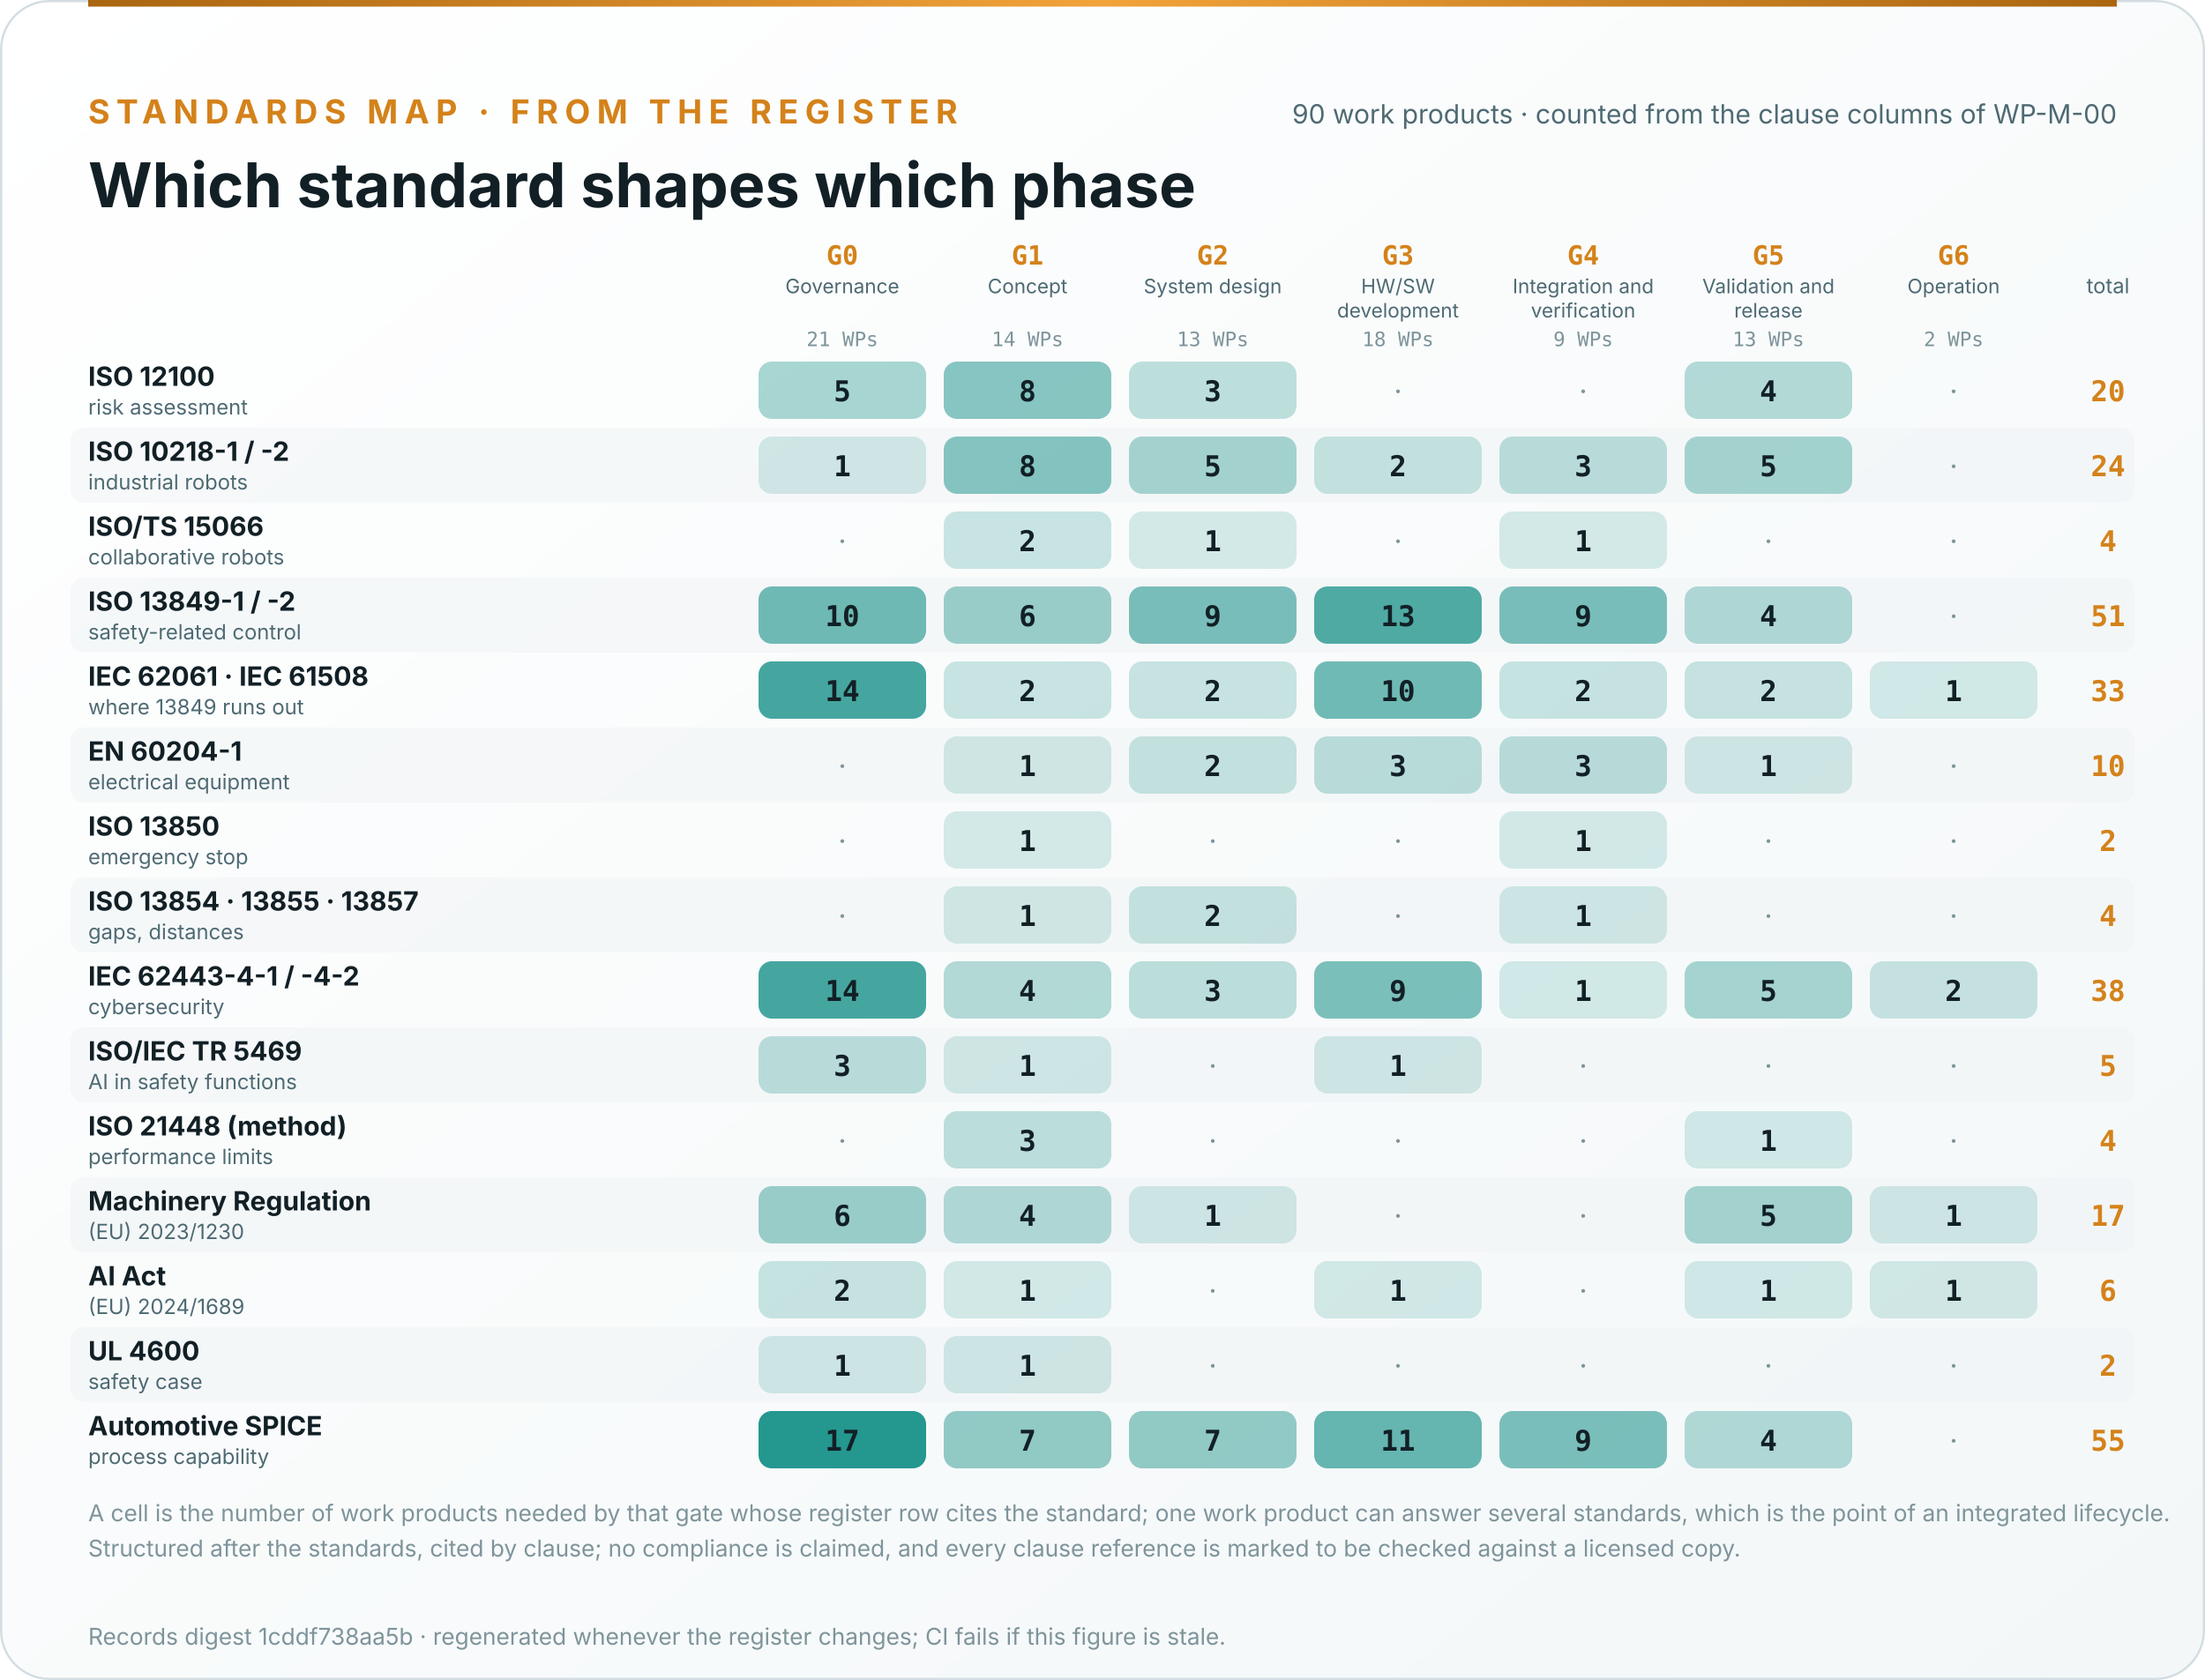
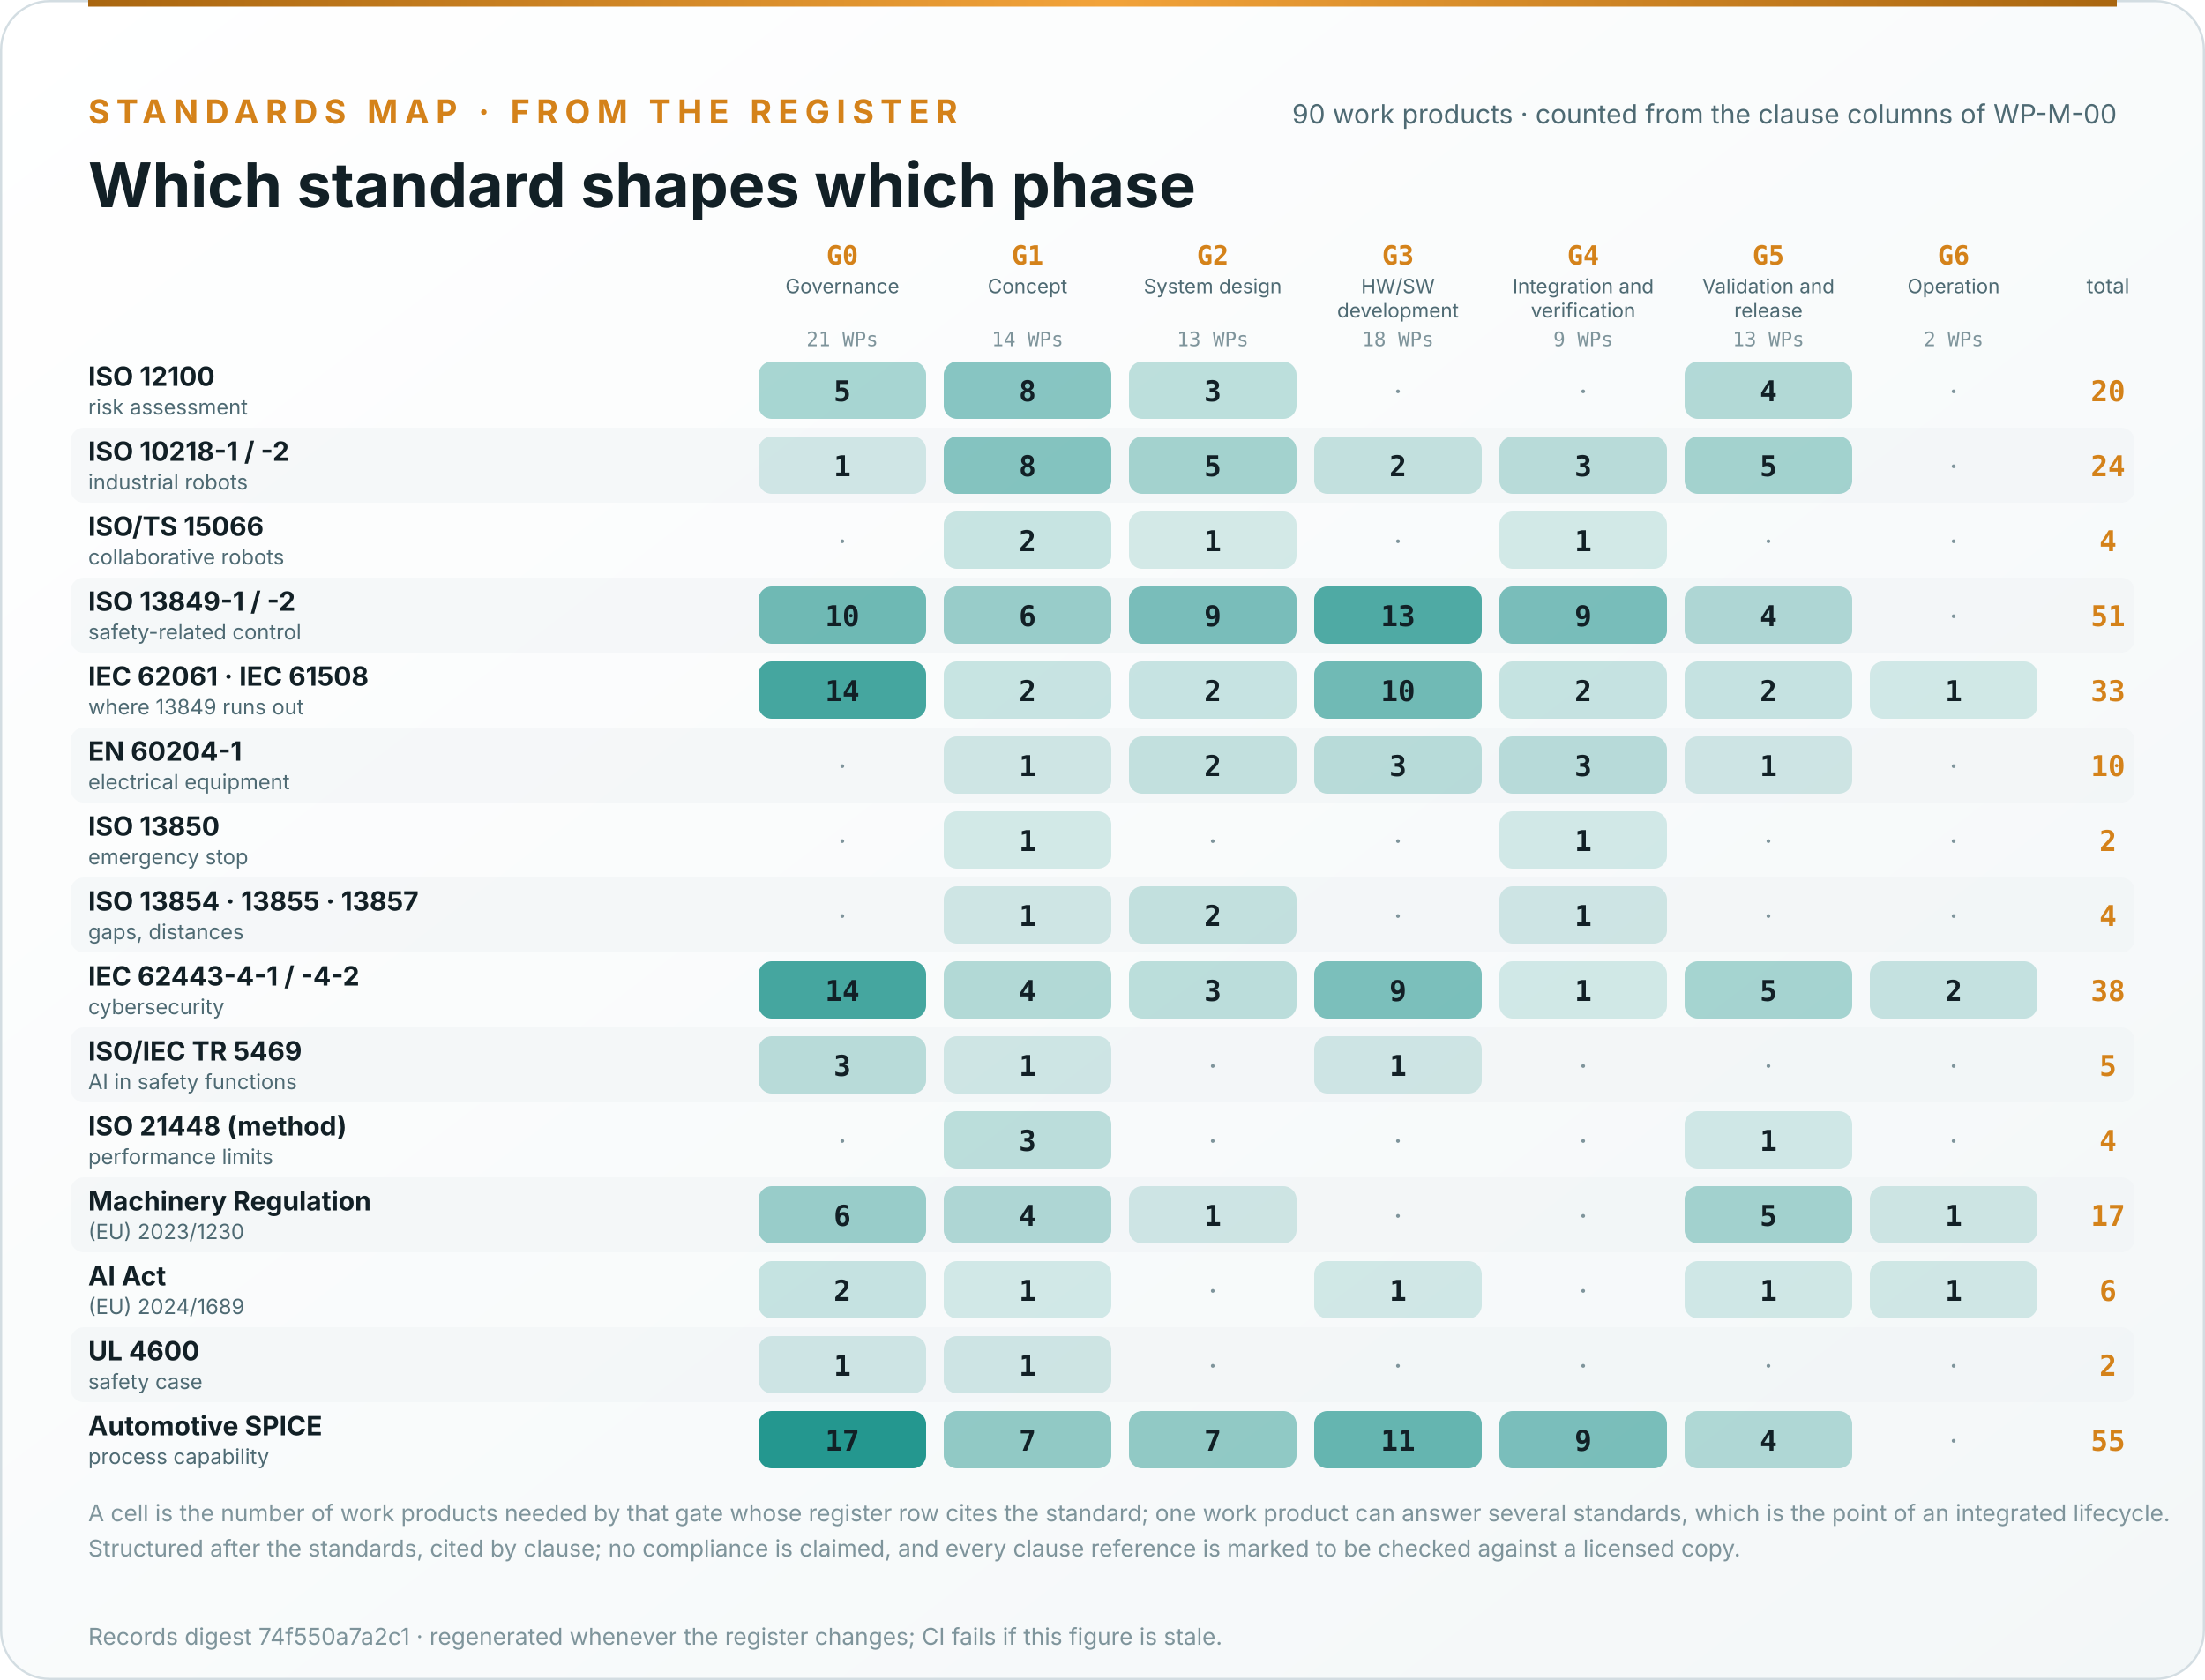
<svg xmlns="http://www.w3.org/2000/svg" width="1000" height="762" viewBox="0 0 1000 762" role="img" aria-labelledby="smap-t smap-d">
  <defs>
    <linearGradient id="smap-bg" x1="0" y1="0" x2="1" y2="1">
      <stop offset="0" stop-color="#FFFFFF" />
      <stop offset="1" stop-color="#F3F7F8" />
    </linearGradient>
    <linearGradient id="smap-amber" x1="0" y1="0" x2="1" y2="0">
      <stop offset="0" stop-color="#A8650F" />
      <stop offset="0.5" stop-color="#F2A33A" />
      <stop offset="1" stop-color="#A8650F" />
    </linearGradient>
  </defs>
  <rect x="0.5" y="0.5" width="999" height="761" rx="22" fill="url(#smap-bg)" stroke="#D3DDE2" />
  <rect x="40" y="0" width="920" height="3" fill="url(#smap-amber)" />
  <text x="40" y="56" font-family="Inter, 'Segoe UI', 'Helvetica Neue', Helvetica, Arial, sans-serif" font-size="15" font-weight="700" fill="#D4821A" text-anchor="start" letter-spacing="3">STANDARDS MAP · FROM THE REGISTER</text>
  <text x="40" y="94" font-family="Inter, 'Segoe UI', 'Helvetica Neue', Helvetica, Arial, sans-serif" font-size="28" font-weight="700" fill="#122026" text-anchor="start">Which standard shapes which phase</text>
  <text x="960" y="56" font-family="Inter, 'Segoe UI', 'Helvetica Neue', Helvetica, Arial, sans-serif" font-size="12" font-weight="400" fill="#4E6A73" text-anchor="end">90 work products · counted from the clause columns of WP-M-00</text>
  <text x="382" y="120" font-family="'JetBrains Mono', 'SFMono-Regular', Menlo, Consolas, monospace" font-size="12" font-weight="700" fill="#D4821A" text-anchor="middle">G0</text>
  <text x="382" y="133" font-family="Inter, 'Segoe UI', 'Helvetica Neue', Helvetica, Arial, sans-serif" font-size="9" font-weight="400" fill="#4E6A73" text-anchor="middle">Governance</text>
  <text x="382" y="157" font-family="'JetBrains Mono', 'SFMono-Regular', Menlo, Consolas, monospace" font-size="9" font-weight="400" fill="#7E949B" text-anchor="middle">21 WPs</text>
  <text x="466" y="120" font-family="'JetBrains Mono', 'SFMono-Regular', Menlo, Consolas, monospace" font-size="12" font-weight="700" fill="#D4821A" text-anchor="middle">G1</text>
  <text x="466" y="133" font-family="Inter, 'Segoe UI', 'Helvetica Neue', Helvetica, Arial, sans-serif" font-size="9" font-weight="400" fill="#4E6A73" text-anchor="middle">Concept</text>
  <text x="466" y="157" font-family="'JetBrains Mono', 'SFMono-Regular', Menlo, Consolas, monospace" font-size="9" font-weight="400" fill="#7E949B" text-anchor="middle">14 WPs</text>
  <text x="550" y="120" font-family="'JetBrains Mono', 'SFMono-Regular', Menlo, Consolas, monospace" font-size="12" font-weight="700" fill="#D4821A" text-anchor="middle">G2</text>
  <text x="550" y="133" font-family="Inter, 'Segoe UI', 'Helvetica Neue', Helvetica, Arial, sans-serif" font-size="9" font-weight="400" fill="#4E6A73" text-anchor="middle">System design</text>
  <text x="550" y="157" font-family="'JetBrains Mono', 'SFMono-Regular', Menlo, Consolas, monospace" font-size="9" font-weight="400" fill="#7E949B" text-anchor="middle">13 WPs</text>
  <text x="634" y="120" font-family="'JetBrains Mono', 'SFMono-Regular', Menlo, Consolas, monospace" font-size="12" font-weight="700" fill="#D4821A" text-anchor="middle">G3</text>
  <text x="634" y="133" font-family="Inter, 'Segoe UI', 'Helvetica Neue', Helvetica, Arial, sans-serif" font-size="9" font-weight="400" fill="#4E6A73" text-anchor="middle">HW/SW</text>
  <text x="634" y="144" font-family="Inter, 'Segoe UI', 'Helvetica Neue', Helvetica, Arial, sans-serif" font-size="9" font-weight="400" fill="#4E6A73" text-anchor="middle">development</text>
  <text x="634" y="157" font-family="'JetBrains Mono', 'SFMono-Regular', Menlo, Consolas, monospace" font-size="9" font-weight="400" fill="#7E949B" text-anchor="middle">18 WPs</text>
  <text x="718" y="120" font-family="'JetBrains Mono', 'SFMono-Regular', Menlo, Consolas, monospace" font-size="12" font-weight="700" fill="#D4821A" text-anchor="middle">G4</text>
  <text x="718" y="133" font-family="Inter, 'Segoe UI', 'Helvetica Neue', Helvetica, Arial, sans-serif" font-size="9" font-weight="400" fill="#4E6A73" text-anchor="middle">Integration and</text>
  <text x="718" y="144" font-family="Inter, 'Segoe UI', 'Helvetica Neue', Helvetica, Arial, sans-serif" font-size="9" font-weight="400" fill="#4E6A73" text-anchor="middle">verification</text>
  <text x="718" y="157" font-family="'JetBrains Mono', 'SFMono-Regular', Menlo, Consolas, monospace" font-size="9" font-weight="400" fill="#7E949B" text-anchor="middle">9 WPs</text>
  <text x="802" y="120" font-family="'JetBrains Mono', 'SFMono-Regular', Menlo, Consolas, monospace" font-size="12" font-weight="700" fill="#D4821A" text-anchor="middle">G5</text>
  <text x="802" y="133" font-family="Inter, 'Segoe UI', 'Helvetica Neue', Helvetica, Arial, sans-serif" font-size="9" font-weight="400" fill="#4E6A73" text-anchor="middle">Validation and</text>
  <text x="802" y="144" font-family="Inter, 'Segoe UI', 'Helvetica Neue', Helvetica, Arial, sans-serif" font-size="9" font-weight="400" fill="#4E6A73" text-anchor="middle">release</text>
  <text x="802" y="157" font-family="'JetBrains Mono', 'SFMono-Regular', Menlo, Consolas, monospace" font-size="9" font-weight="400" fill="#7E949B" text-anchor="middle">13 WPs</text>
  <text x="886" y="120" font-family="'JetBrains Mono', 'SFMono-Regular', Menlo, Consolas, monospace" font-size="12" font-weight="700" fill="#D4821A" text-anchor="middle">G6</text>
  <text x="886" y="133" font-family="Inter, 'Segoe UI', 'Helvetica Neue', Helvetica, Arial, sans-serif" font-size="9" font-weight="400" fill="#4E6A73" text-anchor="middle">Operation</text>
  <text x="886" y="157" font-family="'JetBrains Mono', 'SFMono-Regular', Menlo, Consolas, monospace" font-size="9" font-weight="400" fill="#7E949B" text-anchor="middle">2 WPs</text>
  <text x="956" y="133" font-family="Inter, 'Segoe UI', 'Helvetica Neue', Helvetica, Arial, sans-serif" font-size="9.5" font-weight="400" fill="#4E6A73" text-anchor="middle">total</text>
  <text x="40" y="175" font-family="Inter, 'Segoe UI', 'Helvetica Neue', Helvetica, Arial, sans-serif" font-size="12" font-weight="700" fill="#122026" text-anchor="start">ISO 12100</text>
  <text x="40" y="188" font-family="Inter, 'Segoe UI', 'Helvetica Neue', Helvetica, Arial, sans-serif" font-size="9.5" font-weight="400" fill="#4E6A73" text-anchor="start">risk assessment</text>
  <rect x="344" y="164" width="76" height="26" rx="6" fill="#0E8C83" fill-opacity="0.349" />
  <text x="382" y="182" font-family="'JetBrains Mono', 'SFMono-Regular', Menlo, Consolas, monospace" font-size="13" font-weight="800" fill="#122026" text-anchor="middle">5</text>
  <rect x="428" y="164" width="76" height="26" rx="6" fill="#0E8C83" fill-opacity="0.487" />
  <text x="466" y="182" font-family="'JetBrains Mono', 'SFMono-Regular', Menlo, Consolas, monospace" font-size="13" font-weight="800" fill="#122026" text-anchor="middle">8</text>
  <rect x="512" y="164" width="76" height="26" rx="6" fill="#0E8C83" fill-opacity="0.258" />
  <text x="550" y="182" font-family="'JetBrains Mono', 'SFMono-Regular', Menlo, Consolas, monospace" font-size="13" font-weight="800" fill="#122026" text-anchor="middle">3</text>
  <text x="634" y="182" font-family="Inter, 'Segoe UI', 'Helvetica Neue', Helvetica, Arial, sans-serif" font-size="13" font-weight="400" fill="#7E949B" text-anchor="middle">·</text>
  <text x="718" y="182" font-family="Inter, 'Segoe UI', 'Helvetica Neue', Helvetica, Arial, sans-serif" font-size="13" font-weight="400" fill="#7E949B" text-anchor="middle">·</text>
  <rect x="764" y="164" width="76" height="26" rx="6" fill="#0E8C83" fill-opacity="0.304" />
  <text x="802" y="182" font-family="'JetBrains Mono', 'SFMono-Regular', Menlo, Consolas, monospace" font-size="13" font-weight="800" fill="#122026" text-anchor="middle">4</text>
  <text x="886" y="182" font-family="Inter, 'Segoe UI', 'Helvetica Neue', Helvetica, Arial, sans-serif" font-size="13" font-weight="400" fill="#7E949B" text-anchor="middle">·</text>
  <text x="956" y="182" font-family="'JetBrains Mono', 'SFMono-Regular', Menlo, Consolas, monospace" font-size="13" font-weight="800" fill="#D4821A" text-anchor="middle">20</text>
  <rect x="32" y="194" width="936" height="34" rx="6" fill="#EDF2F4" fill-opacity="0.45" />
  <text x="40" y="209" font-family="Inter, 'Segoe UI', 'Helvetica Neue', Helvetica, Arial, sans-serif" font-size="12" font-weight="700" fill="#122026" text-anchor="start">ISO 10218-1 / -2</text>
  <text x="40" y="222" font-family="Inter, 'Segoe UI', 'Helvetica Neue', Helvetica, Arial, sans-serif" font-size="9.5" font-weight="400" fill="#4E6A73" text-anchor="start">industrial robots</text>
  <rect x="344" y="198" width="76" height="26" rx="6" fill="#0E8C83" fill-opacity="0.166" />
  <text x="382" y="216" font-family="'JetBrains Mono', 'SFMono-Regular', Menlo, Consolas, monospace" font-size="13" font-weight="800" fill="#122026" text-anchor="middle">1</text>
  <rect x="428" y="198" width="76" height="26" rx="6" fill="#0E8C83" fill-opacity="0.487" />
  <text x="466" y="216" font-family="'JetBrains Mono', 'SFMono-Regular', Menlo, Consolas, monospace" font-size="13" font-weight="800" fill="#122026" text-anchor="middle">8</text>
  <rect x="512" y="198" width="76" height="26" rx="6" fill="#0E8C83" fill-opacity="0.349" />
  <text x="550" y="216" font-family="'JetBrains Mono', 'SFMono-Regular', Menlo, Consolas, monospace" font-size="13" font-weight="800" fill="#122026" text-anchor="middle">5</text>
  <rect x="596" y="198" width="76" height="26" rx="6" fill="#0E8C83" fill-opacity="0.212" />
  <text x="634" y="216" font-family="'JetBrains Mono', 'SFMono-Regular', Menlo, Consolas, monospace" font-size="13" font-weight="800" fill="#122026" text-anchor="middle">2</text>
  <rect x="680" y="198" width="76" height="26" rx="6" fill="#0E8C83" fill-opacity="0.258" />
  <text x="718" y="216" font-family="'JetBrains Mono', 'SFMono-Regular', Menlo, Consolas, monospace" font-size="13" font-weight="800" fill="#122026" text-anchor="middle">3</text>
  <rect x="764" y="198" width="76" height="26" rx="6" fill="#0E8C83" fill-opacity="0.349" />
  <text x="802" y="216" font-family="'JetBrains Mono', 'SFMono-Regular', Menlo, Consolas, monospace" font-size="13" font-weight="800" fill="#122026" text-anchor="middle">5</text>
  <text x="886" y="216" font-family="Inter, 'Segoe UI', 'Helvetica Neue', Helvetica, Arial, sans-serif" font-size="13" font-weight="400" fill="#7E949B" text-anchor="middle">·</text>
  <text x="956" y="216" font-family="'JetBrains Mono', 'SFMono-Regular', Menlo, Consolas, monospace" font-size="13" font-weight="800" fill="#D4821A" text-anchor="middle">24</text>
  <text x="40" y="243" font-family="Inter, 'Segoe UI', 'Helvetica Neue', Helvetica, Arial, sans-serif" font-size="12" font-weight="700" fill="#122026" text-anchor="start">ISO/TS 15066</text>
  <text x="40" y="256" font-family="Inter, 'Segoe UI', 'Helvetica Neue', Helvetica, Arial, sans-serif" font-size="9.5" font-weight="400" fill="#4E6A73" text-anchor="start">collaborative robots</text>
  <text x="382" y="250" font-family="Inter, 'Segoe UI', 'Helvetica Neue', Helvetica, Arial, sans-serif" font-size="13" font-weight="400" fill="#7E949B" text-anchor="middle">·</text>
  <rect x="428" y="232" width="76" height="26" rx="6" fill="#0E8C83" fill-opacity="0.212" />
  <text x="466" y="250" font-family="'JetBrains Mono', 'SFMono-Regular', Menlo, Consolas, monospace" font-size="13" font-weight="800" fill="#122026" text-anchor="middle">2</text>
  <rect x="512" y="232" width="76" height="26" rx="6" fill="#0E8C83" fill-opacity="0.166" />
  <text x="550" y="250" font-family="'JetBrains Mono', 'SFMono-Regular', Menlo, Consolas, monospace" font-size="13" font-weight="800" fill="#122026" text-anchor="middle">1</text>
  <text x="634" y="250" font-family="Inter, 'Segoe UI', 'Helvetica Neue', Helvetica, Arial, sans-serif" font-size="13" font-weight="400" fill="#7E949B" text-anchor="middle">·</text>
  <rect x="680" y="232" width="76" height="26" rx="6" fill="#0E8C83" fill-opacity="0.166" />
  <text x="718" y="250" font-family="'JetBrains Mono', 'SFMono-Regular', Menlo, Consolas, monospace" font-size="13" font-weight="800" fill="#122026" text-anchor="middle">1</text>
  <text x="802" y="250" font-family="Inter, 'Segoe UI', 'Helvetica Neue', Helvetica, Arial, sans-serif" font-size="13" font-weight="400" fill="#7E949B" text-anchor="middle">·</text>
  <text x="886" y="250" font-family="Inter, 'Segoe UI', 'Helvetica Neue', Helvetica, Arial, sans-serif" font-size="13" font-weight="400" fill="#7E949B" text-anchor="middle">·</text>
  <text x="956" y="250" font-family="'JetBrains Mono', 'SFMono-Regular', Menlo, Consolas, monospace" font-size="13" font-weight="800" fill="#D4821A" text-anchor="middle">4</text>
  <rect x="32" y="262" width="936" height="34" rx="6" fill="#EDF2F4" fill-opacity="0.45" />
  <text x="40" y="277" font-family="Inter, 'Segoe UI', 'Helvetica Neue', Helvetica, Arial, sans-serif" font-size="12" font-weight="700" fill="#122026" text-anchor="start">ISO 13849-1 / -2</text>
  <text x="40" y="290" font-family="Inter, 'Segoe UI', 'Helvetica Neue', Helvetica, Arial, sans-serif" font-size="9.5" font-weight="400" fill="#4E6A73" text-anchor="start">safety-related control</text>
  <rect x="344" y="266" width="76" height="26" rx="6" fill="#0E8C83" fill-opacity="0.579" />
  <text x="382" y="284" font-family="'JetBrains Mono', 'SFMono-Regular', Menlo, Consolas, monospace" font-size="13" font-weight="800" fill="#122026" text-anchor="middle">10</text>
  <rect x="428" y="266" width="76" height="26" rx="6" fill="#0E8C83" fill-opacity="0.395" />
  <text x="466" y="284" font-family="'JetBrains Mono', 'SFMono-Regular', Menlo, Consolas, monospace" font-size="13" font-weight="800" fill="#122026" text-anchor="middle">6</text>
  <rect x="512" y="266" width="76" height="26" rx="6" fill="#0E8C83" fill-opacity="0.533" />
  <text x="550" y="284" font-family="'JetBrains Mono', 'SFMono-Regular', Menlo, Consolas, monospace" font-size="13" font-weight="800" fill="#122026" text-anchor="middle">9</text>
  <rect x="596" y="266" width="76" height="26" rx="6" fill="#0E8C83" fill-opacity="0.716" />
  <text x="634" y="284" font-family="'JetBrains Mono', 'SFMono-Regular', Menlo, Consolas, monospace" font-size="13" font-weight="800" fill="#122026" text-anchor="middle">13</text>
  <rect x="680" y="266" width="76" height="26" rx="6" fill="#0E8C83" fill-opacity="0.533" />
  <text x="718" y="284" font-family="'JetBrains Mono', 'SFMono-Regular', Menlo, Consolas, monospace" font-size="13" font-weight="800" fill="#122026" text-anchor="middle">9</text>
  <rect x="764" y="266" width="76" height="26" rx="6" fill="#0E8C83" fill-opacity="0.304" />
  <text x="802" y="284" font-family="'JetBrains Mono', 'SFMono-Regular', Menlo, Consolas, monospace" font-size="13" font-weight="800" fill="#122026" text-anchor="middle">4</text>
  <text x="886" y="284" font-family="Inter, 'Segoe UI', 'Helvetica Neue', Helvetica, Arial, sans-serif" font-size="13" font-weight="400" fill="#7E949B" text-anchor="middle">·</text>
  <text x="956" y="284" font-family="'JetBrains Mono', 'SFMono-Regular', Menlo, Consolas, monospace" font-size="13" font-weight="800" fill="#D4821A" text-anchor="middle">51</text>
  <text x="40" y="311" font-family="Inter, 'Segoe UI', 'Helvetica Neue', Helvetica, Arial, sans-serif" font-size="12" font-weight="700" fill="#122026" text-anchor="start">IEC 62061 · IEC 61508</text>
  <text x="40" y="324" font-family="Inter, 'Segoe UI', 'Helvetica Neue', Helvetica, Arial, sans-serif" font-size="9.5" font-weight="400" fill="#4E6A73" text-anchor="start">where 13849 runs out</text>
  <rect x="344" y="300" width="76" height="26" rx="6" fill="#0E8C83" fill-opacity="0.762" />
  <text x="382" y="318" font-family="'JetBrains Mono', 'SFMono-Regular', Menlo, Consolas, monospace" font-size="13" font-weight="800" fill="#122026" text-anchor="middle">14</text>
  <rect x="428" y="300" width="76" height="26" rx="6" fill="#0E8C83" fill-opacity="0.212" />
  <text x="466" y="318" font-family="'JetBrains Mono', 'SFMono-Regular', Menlo, Consolas, monospace" font-size="13" font-weight="800" fill="#122026" text-anchor="middle">2</text>
  <rect x="512" y="300" width="76" height="26" rx="6" fill="#0E8C83" fill-opacity="0.212" />
  <text x="550" y="318" font-family="'JetBrains Mono', 'SFMono-Regular', Menlo, Consolas, monospace" font-size="13" font-weight="800" fill="#122026" text-anchor="middle">2</text>
  <rect x="596" y="300" width="76" height="26" rx="6" fill="#0E8C83" fill-opacity="0.579" />
  <text x="634" y="318" font-family="'JetBrains Mono', 'SFMono-Regular', Menlo, Consolas, monospace" font-size="13" font-weight="800" fill="#122026" text-anchor="middle">10</text>
  <rect x="680" y="300" width="76" height="26" rx="6" fill="#0E8C83" fill-opacity="0.212" />
  <text x="718" y="318" font-family="'JetBrains Mono', 'SFMono-Regular', Menlo, Consolas, monospace" font-size="13" font-weight="800" fill="#122026" text-anchor="middle">2</text>
  <rect x="764" y="300" width="76" height="26" rx="6" fill="#0E8C83" fill-opacity="0.212" />
  <text x="802" y="318" font-family="'JetBrains Mono', 'SFMono-Regular', Menlo, Consolas, monospace" font-size="13" font-weight="800" fill="#122026" text-anchor="middle">2</text>
  <rect x="848" y="300" width="76" height="26" rx="6" fill="#0E8C83" fill-opacity="0.166" />
  <text x="886" y="318" font-family="'JetBrains Mono', 'SFMono-Regular', Menlo, Consolas, monospace" font-size="13" font-weight="800" fill="#122026" text-anchor="middle">1</text>
  <text x="956" y="318" font-family="'JetBrains Mono', 'SFMono-Regular', Menlo, Consolas, monospace" font-size="13" font-weight="800" fill="#D4821A" text-anchor="middle">33</text>
  <rect x="32" y="330" width="936" height="34" rx="6" fill="#EDF2F4" fill-opacity="0.45" />
  <text x="40" y="345" font-family="Inter, 'Segoe UI', 'Helvetica Neue', Helvetica, Arial, sans-serif" font-size="12" font-weight="700" fill="#122026" text-anchor="start">EN 60204-1</text>
  <text x="40" y="358" font-family="Inter, 'Segoe UI', 'Helvetica Neue', Helvetica, Arial, sans-serif" font-size="9.5" font-weight="400" fill="#4E6A73" text-anchor="start">electrical equipment</text>
  <text x="382" y="352" font-family="Inter, 'Segoe UI', 'Helvetica Neue', Helvetica, Arial, sans-serif" font-size="13" font-weight="400" fill="#7E949B" text-anchor="middle">·</text>
  <rect x="428" y="334" width="76" height="26" rx="6" fill="#0E8C83" fill-opacity="0.166" />
  <text x="466" y="352" font-family="'JetBrains Mono', 'SFMono-Regular', Menlo, Consolas, monospace" font-size="13" font-weight="800" fill="#122026" text-anchor="middle">1</text>
  <rect x="512" y="334" width="76" height="26" rx="6" fill="#0E8C83" fill-opacity="0.212" />
  <text x="550" y="352" font-family="'JetBrains Mono', 'SFMono-Regular', Menlo, Consolas, monospace" font-size="13" font-weight="800" fill="#122026" text-anchor="middle">2</text>
  <rect x="596" y="334" width="76" height="26" rx="6" fill="#0E8C83" fill-opacity="0.258" />
  <text x="634" y="352" font-family="'JetBrains Mono', 'SFMono-Regular', Menlo, Consolas, monospace" font-size="13" font-weight="800" fill="#122026" text-anchor="middle">3</text>
  <rect x="680" y="334" width="76" height="26" rx="6" fill="#0E8C83" fill-opacity="0.258" />
  <text x="718" y="352" font-family="'JetBrains Mono', 'SFMono-Regular', Menlo, Consolas, monospace" font-size="13" font-weight="800" fill="#122026" text-anchor="middle">3</text>
  <rect x="764" y="334" width="76" height="26" rx="6" fill="#0E8C83" fill-opacity="0.166" />
  <text x="802" y="352" font-family="'JetBrains Mono', 'SFMono-Regular', Menlo, Consolas, monospace" font-size="13" font-weight="800" fill="#122026" text-anchor="middle">1</text>
  <text x="886" y="352" font-family="Inter, 'Segoe UI', 'Helvetica Neue', Helvetica, Arial, sans-serif" font-size="13" font-weight="400" fill="#7E949B" text-anchor="middle">·</text>
  <text x="956" y="352" font-family="'JetBrains Mono', 'SFMono-Regular', Menlo, Consolas, monospace" font-size="13" font-weight="800" fill="#D4821A" text-anchor="middle">10</text>
  <text x="40" y="379" font-family="Inter, 'Segoe UI', 'Helvetica Neue', Helvetica, Arial, sans-serif" font-size="12" font-weight="700" fill="#122026" text-anchor="start">ISO 13850</text>
  <text x="40" y="392" font-family="Inter, 'Segoe UI', 'Helvetica Neue', Helvetica, Arial, sans-serif" font-size="9.5" font-weight="400" fill="#4E6A73" text-anchor="start">emergency stop</text>
  <text x="382" y="386" font-family="Inter, 'Segoe UI', 'Helvetica Neue', Helvetica, Arial, sans-serif" font-size="13" font-weight="400" fill="#7E949B" text-anchor="middle">·</text>
  <rect x="428" y="368" width="76" height="26" rx="6" fill="#0E8C83" fill-opacity="0.166" />
  <text x="466" y="386" font-family="'JetBrains Mono', 'SFMono-Regular', Menlo, Consolas, monospace" font-size="13" font-weight="800" fill="#122026" text-anchor="middle">1</text>
  <text x="550" y="386" font-family="Inter, 'Segoe UI', 'Helvetica Neue', Helvetica, Arial, sans-serif" font-size="13" font-weight="400" fill="#7E949B" text-anchor="middle">·</text>
  <text x="634" y="386" font-family="Inter, 'Segoe UI', 'Helvetica Neue', Helvetica, Arial, sans-serif" font-size="13" font-weight="400" fill="#7E949B" text-anchor="middle">·</text>
  <rect x="680" y="368" width="76" height="26" rx="6" fill="#0E8C83" fill-opacity="0.166" />
  <text x="718" y="386" font-family="'JetBrains Mono', 'SFMono-Regular', Menlo, Consolas, monospace" font-size="13" font-weight="800" fill="#122026" text-anchor="middle">1</text>
  <text x="802" y="386" font-family="Inter, 'Segoe UI', 'Helvetica Neue', Helvetica, Arial, sans-serif" font-size="13" font-weight="400" fill="#7E949B" text-anchor="middle">·</text>
  <text x="886" y="386" font-family="Inter, 'Segoe UI', 'Helvetica Neue', Helvetica, Arial, sans-serif" font-size="13" font-weight="400" fill="#7E949B" text-anchor="middle">·</text>
  <text x="956" y="386" font-family="'JetBrains Mono', 'SFMono-Regular', Menlo, Consolas, monospace" font-size="13" font-weight="800" fill="#D4821A" text-anchor="middle">2</text>
  <rect x="32" y="398" width="936" height="34" rx="6" fill="#EDF2F4" fill-opacity="0.45" />
  <text x="40" y="413" font-family="Inter, 'Segoe UI', 'Helvetica Neue', Helvetica, Arial, sans-serif" font-size="12" font-weight="700" fill="#122026" text-anchor="start">ISO 13854 · 13855 · 13857</text>
  <text x="40" y="426" font-family="Inter, 'Segoe UI', 'Helvetica Neue', Helvetica, Arial, sans-serif" font-size="9.5" font-weight="400" fill="#4E6A73" text-anchor="start">gaps, distances</text>
  <text x="382" y="420" font-family="Inter, 'Segoe UI', 'Helvetica Neue', Helvetica, Arial, sans-serif" font-size="13" font-weight="400" fill="#7E949B" text-anchor="middle">·</text>
  <rect x="428" y="402" width="76" height="26" rx="6" fill="#0E8C83" fill-opacity="0.166" />
  <text x="466" y="420" font-family="'JetBrains Mono', 'SFMono-Regular', Menlo, Consolas, monospace" font-size="13" font-weight="800" fill="#122026" text-anchor="middle">1</text>
  <rect x="512" y="402" width="76" height="26" rx="6" fill="#0E8C83" fill-opacity="0.212" />
  <text x="550" y="420" font-family="'JetBrains Mono', 'SFMono-Regular', Menlo, Consolas, monospace" font-size="13" font-weight="800" fill="#122026" text-anchor="middle">2</text>
  <text x="634" y="420" font-family="Inter, 'Segoe UI', 'Helvetica Neue', Helvetica, Arial, sans-serif" font-size="13" font-weight="400" fill="#7E949B" text-anchor="middle">·</text>
  <rect x="680" y="402" width="76" height="26" rx="6" fill="#0E8C83" fill-opacity="0.166" />
  <text x="718" y="420" font-family="'JetBrains Mono', 'SFMono-Regular', Menlo, Consolas, monospace" font-size="13" font-weight="800" fill="#122026" text-anchor="middle">1</text>
  <text x="802" y="420" font-family="Inter, 'Segoe UI', 'Helvetica Neue', Helvetica, Arial, sans-serif" font-size="13" font-weight="400" fill="#7E949B" text-anchor="middle">·</text>
  <text x="886" y="420" font-family="Inter, 'Segoe UI', 'Helvetica Neue', Helvetica, Arial, sans-serif" font-size="13" font-weight="400" fill="#7E949B" text-anchor="middle">·</text>
  <text x="956" y="420" font-family="'JetBrains Mono', 'SFMono-Regular', Menlo, Consolas, monospace" font-size="13" font-weight="800" fill="#D4821A" text-anchor="middle">4</text>
  <text x="40" y="447" font-family="Inter, 'Segoe UI', 'Helvetica Neue', Helvetica, Arial, sans-serif" font-size="12" font-weight="700" fill="#122026" text-anchor="start">IEC 62443-4-1 / -4-2</text>
  <text x="40" y="460" font-family="Inter, 'Segoe UI', 'Helvetica Neue', Helvetica, Arial, sans-serif" font-size="9.5" font-weight="400" fill="#4E6A73" text-anchor="start">cybersecurity</text>
  <rect x="344" y="436" width="76" height="26" rx="6" fill="#0E8C83" fill-opacity="0.762" />
  <text x="382" y="454" font-family="'JetBrains Mono', 'SFMono-Regular', Menlo, Consolas, monospace" font-size="13" font-weight="800" fill="#122026" text-anchor="middle">14</text>
  <rect x="428" y="436" width="76" height="26" rx="6" fill="#0E8C83" fill-opacity="0.304" />
  <text x="466" y="454" font-family="'JetBrains Mono', 'SFMono-Regular', Menlo, Consolas, monospace" font-size="13" font-weight="800" fill="#122026" text-anchor="middle">4</text>
  <rect x="512" y="436" width="76" height="26" rx="6" fill="#0E8C83" fill-opacity="0.258" />
  <text x="550" y="454" font-family="'JetBrains Mono', 'SFMono-Regular', Menlo, Consolas, monospace" font-size="13" font-weight="800" fill="#122026" text-anchor="middle">3</text>
  <rect x="596" y="436" width="76" height="26" rx="6" fill="#0E8C83" fill-opacity="0.533" />
  <text x="634" y="454" font-family="'JetBrains Mono', 'SFMono-Regular', Menlo, Consolas, monospace" font-size="13" font-weight="800" fill="#122026" text-anchor="middle">9</text>
  <rect x="680" y="436" width="76" height="26" rx="6" fill="#0E8C83" fill-opacity="0.166" />
  <text x="718" y="454" font-family="'JetBrains Mono', 'SFMono-Regular', Menlo, Consolas, monospace" font-size="13" font-weight="800" fill="#122026" text-anchor="middle">1</text>
  <rect x="764" y="436" width="76" height="26" rx="6" fill="#0E8C83" fill-opacity="0.349" />
  <text x="802" y="454" font-family="'JetBrains Mono', 'SFMono-Regular', Menlo, Consolas, monospace" font-size="13" font-weight="800" fill="#122026" text-anchor="middle">5</text>
  <rect x="848" y="436" width="76" height="26" rx="6" fill="#0E8C83" fill-opacity="0.212" />
  <text x="886" y="454" font-family="'JetBrains Mono', 'SFMono-Regular', Menlo, Consolas, monospace" font-size="13" font-weight="800" fill="#122026" text-anchor="middle">2</text>
  <text x="956" y="454" font-family="'JetBrains Mono', 'SFMono-Regular', Menlo, Consolas, monospace" font-size="13" font-weight="800" fill="#D4821A" text-anchor="middle">38</text>
  <rect x="32" y="466" width="936" height="34" rx="6" fill="#EDF2F4" fill-opacity="0.45" />
  <text x="40" y="481" font-family="Inter, 'Segoe UI', 'Helvetica Neue', Helvetica, Arial, sans-serif" font-size="12" font-weight="700" fill="#122026" text-anchor="start">ISO/IEC TR 5469</text>
  <text x="40" y="494" font-family="Inter, 'Segoe UI', 'Helvetica Neue', Helvetica, Arial, sans-serif" font-size="9.5" font-weight="400" fill="#4E6A73" text-anchor="start">AI in safety functions</text>
  <rect x="344" y="470" width="76" height="26" rx="6" fill="#0E8C83" fill-opacity="0.258" />
  <text x="382" y="488" font-family="'JetBrains Mono', 'SFMono-Regular', Menlo, Consolas, monospace" font-size="13" font-weight="800" fill="#122026" text-anchor="middle">3</text>
  <rect x="428" y="470" width="76" height="26" rx="6" fill="#0E8C83" fill-opacity="0.166" />
  <text x="466" y="488" font-family="'JetBrains Mono', 'SFMono-Regular', Menlo, Consolas, monospace" font-size="13" font-weight="800" fill="#122026" text-anchor="middle">1</text>
  <text x="550" y="488" font-family="Inter, 'Segoe UI', 'Helvetica Neue', Helvetica, Arial, sans-serif" font-size="13" font-weight="400" fill="#7E949B" text-anchor="middle">·</text>
  <rect x="596" y="470" width="76" height="26" rx="6" fill="#0E8C83" fill-opacity="0.166" />
  <text x="634" y="488" font-family="'JetBrains Mono', 'SFMono-Regular', Menlo, Consolas, monospace" font-size="13" font-weight="800" fill="#122026" text-anchor="middle">1</text>
  <text x="718" y="488" font-family="Inter, 'Segoe UI', 'Helvetica Neue', Helvetica, Arial, sans-serif" font-size="13" font-weight="400" fill="#7E949B" text-anchor="middle">·</text>
  <text x="802" y="488" font-family="Inter, 'Segoe UI', 'Helvetica Neue', Helvetica, Arial, sans-serif" font-size="13" font-weight="400" fill="#7E949B" text-anchor="middle">·</text>
  <text x="886" y="488" font-family="Inter, 'Segoe UI', 'Helvetica Neue', Helvetica, Arial, sans-serif" font-size="13" font-weight="400" fill="#7E949B" text-anchor="middle">·</text>
  <text x="956" y="488" font-family="'JetBrains Mono', 'SFMono-Regular', Menlo, Consolas, monospace" font-size="13" font-weight="800" fill="#D4821A" text-anchor="middle">5</text>
  <text x="40" y="515" font-family="Inter, 'Segoe UI', 'Helvetica Neue', Helvetica, Arial, sans-serif" font-size="12" font-weight="700" fill="#122026" text-anchor="start">ISO 21448 (method)</text>
  <text x="40" y="528" font-family="Inter, 'Segoe UI', 'Helvetica Neue', Helvetica, Arial, sans-serif" font-size="9.5" font-weight="400" fill="#4E6A73" text-anchor="start">performance limits</text>
  <text x="382" y="522" font-family="Inter, 'Segoe UI', 'Helvetica Neue', Helvetica, Arial, sans-serif" font-size="13" font-weight="400" fill="#7E949B" text-anchor="middle">·</text>
  <rect x="428" y="504" width="76" height="26" rx="6" fill="#0E8C83" fill-opacity="0.258" />
  <text x="466" y="522" font-family="'JetBrains Mono', 'SFMono-Regular', Menlo, Consolas, monospace" font-size="13" font-weight="800" fill="#122026" text-anchor="middle">3</text>
  <text x="550" y="522" font-family="Inter, 'Segoe UI', 'Helvetica Neue', Helvetica, Arial, sans-serif" font-size="13" font-weight="400" fill="#7E949B" text-anchor="middle">·</text>
  <text x="634" y="522" font-family="Inter, 'Segoe UI', 'Helvetica Neue', Helvetica, Arial, sans-serif" font-size="13" font-weight="400" fill="#7E949B" text-anchor="middle">·</text>
  <text x="718" y="522" font-family="Inter, 'Segoe UI', 'Helvetica Neue', Helvetica, Arial, sans-serif" font-size="13" font-weight="400" fill="#7E949B" text-anchor="middle">·</text>
  <rect x="764" y="504" width="76" height="26" rx="6" fill="#0E8C83" fill-opacity="0.166" />
  <text x="802" y="522" font-family="'JetBrains Mono', 'SFMono-Regular', Menlo, Consolas, monospace" font-size="13" font-weight="800" fill="#122026" text-anchor="middle">1</text>
  <text x="886" y="522" font-family="Inter, 'Segoe UI', 'Helvetica Neue', Helvetica, Arial, sans-serif" font-size="13" font-weight="400" fill="#7E949B" text-anchor="middle">·</text>
  <text x="956" y="522" font-family="'JetBrains Mono', 'SFMono-Regular', Menlo, Consolas, monospace" font-size="13" font-weight="800" fill="#D4821A" text-anchor="middle">4</text>
  <rect x="32" y="534" width="936" height="34" rx="6" fill="#EDF2F4" fill-opacity="0.45" />
  <text x="40" y="549" font-family="Inter, 'Segoe UI', 'Helvetica Neue', Helvetica, Arial, sans-serif" font-size="12" font-weight="700" fill="#122026" text-anchor="start">Machinery Regulation</text>
  <text x="40" y="562" font-family="Inter, 'Segoe UI', 'Helvetica Neue', Helvetica, Arial, sans-serif" font-size="9.5" font-weight="400" fill="#4E6A73" text-anchor="start">(EU) 2023/1230</text>
  <rect x="344" y="538" width="76" height="26" rx="6" fill="#0E8C83" fill-opacity="0.395" />
  <text x="382" y="556" font-family="'JetBrains Mono', 'SFMono-Regular', Menlo, Consolas, monospace" font-size="13" font-weight="800" fill="#122026" text-anchor="middle">6</text>
  <rect x="428" y="538" width="76" height="26" rx="6" fill="#0E8C83" fill-opacity="0.304" />
  <text x="466" y="556" font-family="'JetBrains Mono', 'SFMono-Regular', Menlo, Consolas, monospace" font-size="13" font-weight="800" fill="#122026" text-anchor="middle">4</text>
  <rect x="512" y="538" width="76" height="26" rx="6" fill="#0E8C83" fill-opacity="0.166" />
  <text x="550" y="556" font-family="'JetBrains Mono', 'SFMono-Regular', Menlo, Consolas, monospace" font-size="13" font-weight="800" fill="#122026" text-anchor="middle">1</text>
  <text x="634" y="556" font-family="Inter, 'Segoe UI', 'Helvetica Neue', Helvetica, Arial, sans-serif" font-size="13" font-weight="400" fill="#7E949B" text-anchor="middle">·</text>
  <text x="718" y="556" font-family="Inter, 'Segoe UI', 'Helvetica Neue', Helvetica, Arial, sans-serif" font-size="13" font-weight="400" fill="#7E949B" text-anchor="middle">·</text>
  <rect x="764" y="538" width="76" height="26" rx="6" fill="#0E8C83" fill-opacity="0.349" />
  <text x="802" y="556" font-family="'JetBrains Mono', 'SFMono-Regular', Menlo, Consolas, monospace" font-size="13" font-weight="800" fill="#122026" text-anchor="middle">5</text>
  <rect x="848" y="538" width="76" height="26" rx="6" fill="#0E8C83" fill-opacity="0.166" />
  <text x="886" y="556" font-family="'JetBrains Mono', 'SFMono-Regular', Menlo, Consolas, monospace" font-size="13" font-weight="800" fill="#122026" text-anchor="middle">1</text>
  <text x="956" y="556" font-family="'JetBrains Mono', 'SFMono-Regular', Menlo, Consolas, monospace" font-size="13" font-weight="800" fill="#D4821A" text-anchor="middle">17</text>
  <text x="40" y="583" font-family="Inter, 'Segoe UI', 'Helvetica Neue', Helvetica, Arial, sans-serif" font-size="12" font-weight="700" fill="#122026" text-anchor="start">AI Act</text>
  <text x="40" y="596" font-family="Inter, 'Segoe UI', 'Helvetica Neue', Helvetica, Arial, sans-serif" font-size="9.5" font-weight="400" fill="#4E6A73" text-anchor="start">(EU) 2024/1689</text>
  <rect x="344" y="572" width="76" height="26" rx="6" fill="#0E8C83" fill-opacity="0.212" />
  <text x="382" y="590" font-family="'JetBrains Mono', 'SFMono-Regular', Menlo, Consolas, monospace" font-size="13" font-weight="800" fill="#122026" text-anchor="middle">2</text>
  <rect x="428" y="572" width="76" height="26" rx="6" fill="#0E8C83" fill-opacity="0.166" />
  <text x="466" y="590" font-family="'JetBrains Mono', 'SFMono-Regular', Menlo, Consolas, monospace" font-size="13" font-weight="800" fill="#122026" text-anchor="middle">1</text>
  <text x="550" y="590" font-family="Inter, 'Segoe UI', 'Helvetica Neue', Helvetica, Arial, sans-serif" font-size="13" font-weight="400" fill="#7E949B" text-anchor="middle">·</text>
  <rect x="596" y="572" width="76" height="26" rx="6" fill="#0E8C83" fill-opacity="0.166" />
  <text x="634" y="590" font-family="'JetBrains Mono', 'SFMono-Regular', Menlo, Consolas, monospace" font-size="13" font-weight="800" fill="#122026" text-anchor="middle">1</text>
  <text x="718" y="590" font-family="Inter, 'Segoe UI', 'Helvetica Neue', Helvetica, Arial, sans-serif" font-size="13" font-weight="400" fill="#7E949B" text-anchor="middle">·</text>
  <rect x="764" y="572" width="76" height="26" rx="6" fill="#0E8C83" fill-opacity="0.166" />
  <text x="802" y="590" font-family="'JetBrains Mono', 'SFMono-Regular', Menlo, Consolas, monospace" font-size="13" font-weight="800" fill="#122026" text-anchor="middle">1</text>
  <rect x="848" y="572" width="76" height="26" rx="6" fill="#0E8C83" fill-opacity="0.166" />
  <text x="886" y="590" font-family="'JetBrains Mono', 'SFMono-Regular', Menlo, Consolas, monospace" font-size="13" font-weight="800" fill="#122026" text-anchor="middle">1</text>
  <text x="956" y="590" font-family="'JetBrains Mono', 'SFMono-Regular', Menlo, Consolas, monospace" font-size="13" font-weight="800" fill="#D4821A" text-anchor="middle">6</text>
  <rect x="32" y="602" width="936" height="34" rx="6" fill="#EDF2F4" fill-opacity="0.45" />
  <text x="40" y="617" font-family="Inter, 'Segoe UI', 'Helvetica Neue', Helvetica, Arial, sans-serif" font-size="12" font-weight="700" fill="#122026" text-anchor="start">UL 4600</text>
  <text x="40" y="630" font-family="Inter, 'Segoe UI', 'Helvetica Neue', Helvetica, Arial, sans-serif" font-size="9.5" font-weight="400" fill="#4E6A73" text-anchor="start">safety case</text>
  <rect x="344" y="606" width="76" height="26" rx="6" fill="#0E8C83" fill-opacity="0.166" />
  <text x="382" y="624" font-family="'JetBrains Mono', 'SFMono-Regular', Menlo, Consolas, monospace" font-size="13" font-weight="800" fill="#122026" text-anchor="middle">1</text>
  <rect x="428" y="606" width="76" height="26" rx="6" fill="#0E8C83" fill-opacity="0.166" />
  <text x="466" y="624" font-family="'JetBrains Mono', 'SFMono-Regular', Menlo, Consolas, monospace" font-size="13" font-weight="800" fill="#122026" text-anchor="middle">1</text>
  <text x="550" y="624" font-family="Inter, 'Segoe UI', 'Helvetica Neue', Helvetica, Arial, sans-serif" font-size="13" font-weight="400" fill="#7E949B" text-anchor="middle">·</text>
  <text x="634" y="624" font-family="Inter, 'Segoe UI', 'Helvetica Neue', Helvetica, Arial, sans-serif" font-size="13" font-weight="400" fill="#7E949B" text-anchor="middle">·</text>
  <text x="718" y="624" font-family="Inter, 'Segoe UI', 'Helvetica Neue', Helvetica, Arial, sans-serif" font-size="13" font-weight="400" fill="#7E949B" text-anchor="middle">·</text>
  <text x="802" y="624" font-family="Inter, 'Segoe UI', 'Helvetica Neue', Helvetica, Arial, sans-serif" font-size="13" font-weight="400" fill="#7E949B" text-anchor="middle">·</text>
  <text x="886" y="624" font-family="Inter, 'Segoe UI', 'Helvetica Neue', Helvetica, Arial, sans-serif" font-size="13" font-weight="400" fill="#7E949B" text-anchor="middle">·</text>
  <text x="956" y="624" font-family="'JetBrains Mono', 'SFMono-Regular', Menlo, Consolas, monospace" font-size="13" font-weight="800" fill="#D4821A" text-anchor="middle">2</text>
  <text x="40" y="651" font-family="Inter, 'Segoe UI', 'Helvetica Neue', Helvetica, Arial, sans-serif" font-size="12" font-weight="700" fill="#122026" text-anchor="start">Automotive SPICE</text>
  <text x="40" y="664" font-family="Inter, 'Segoe UI', 'Helvetica Neue', Helvetica, Arial, sans-serif" font-size="9.5" font-weight="400" fill="#4E6A73" text-anchor="start">process capability</text>
  <rect x="344" y="640" width="76" height="26" rx="6" fill="#0E8C83" fill-opacity="0.9" />
  <text x="382" y="658" font-family="'JetBrains Mono', 'SFMono-Regular', Menlo, Consolas, monospace" font-size="13" font-weight="800" fill="#122026" text-anchor="middle">17</text>
  <rect x="428" y="640" width="76" height="26" rx="6" fill="#0E8C83" fill-opacity="0.441" />
  <text x="466" y="658" font-family="'JetBrains Mono', 'SFMono-Regular', Menlo, Consolas, monospace" font-size="13" font-weight="800" fill="#122026" text-anchor="middle">7</text>
  <rect x="512" y="640" width="76" height="26" rx="6" fill="#0E8C83" fill-opacity="0.441" />
  <text x="550" y="658" font-family="'JetBrains Mono', 'SFMono-Regular', Menlo, Consolas, monospace" font-size="13" font-weight="800" fill="#122026" text-anchor="middle">7</text>
  <rect x="596" y="640" width="76" height="26" rx="6" fill="#0E8C83" fill-opacity="0.625" />
  <text x="634" y="658" font-family="'JetBrains Mono', 'SFMono-Regular', Menlo, Consolas, monospace" font-size="13" font-weight="800" fill="#122026" text-anchor="middle">11</text>
  <rect x="680" y="640" width="76" height="26" rx="6" fill="#0E8C83" fill-opacity="0.533" />
  <text x="718" y="658" font-family="'JetBrains Mono', 'SFMono-Regular', Menlo, Consolas, monospace" font-size="13" font-weight="800" fill="#122026" text-anchor="middle">9</text>
  <rect x="764" y="640" width="76" height="26" rx="6" fill="#0E8C83" fill-opacity="0.304" />
  <text x="802" y="658" font-family="'JetBrains Mono', 'SFMono-Regular', Menlo, Consolas, monospace" font-size="13" font-weight="800" fill="#122026" text-anchor="middle">4</text>
  <text x="886" y="658" font-family="Inter, 'Segoe UI', 'Helvetica Neue', Helvetica, Arial, sans-serif" font-size="13" font-weight="400" fill="#7E949B" text-anchor="middle">·</text>
  <text x="956" y="658" font-family="'JetBrains Mono', 'SFMono-Regular', Menlo, Consolas, monospace" font-size="13" font-weight="800" fill="#D4821A" text-anchor="middle">55</text>
  <text x="40" y="690" font-family="Inter, 'Segoe UI', 'Helvetica Neue', Helvetica, Arial, sans-serif" font-size="10.5" font-weight="400" fill="#7E949B" text-anchor="start">A cell is the number of work products needed by that gate whose register row cites the standard; one work product can answer several standards, which is the point of an integrated lifecycle.</text>
  <text x="40" y="706" font-family="Inter, 'Segoe UI', 'Helvetica Neue', Helvetica, Arial, sans-serif" font-size="10.5" font-weight="400" fill="#7E949B" text-anchor="start">Structured after the standards, cited by clause; no compliance is claimed, and every clause reference is marked to be checked against a licensed copy.</text>
-   <text x="40" y="746" font-family="Inter, 'Segoe UI', 'Helvetica Neue', Helvetica, Arial, sans-serif" font-size="10.5" font-weight="400" fill="#7E949B" text-anchor="start">Records digest 1cddf738aa5b · regenerated whenever the register changes; CI fails if this figure is stale.</text>
+   <text x="40" y="746" font-family="Inter, 'Segoe UI', 'Helvetica Neue', Helvetica, Arial, sans-serif" font-size="10.5" font-weight="400" fill="#7E949B" text-anchor="start">Records digest 74f550a7a2c1 · regenerated whenever the register changes; CI fails if this figure is stale.</text>
</svg>
